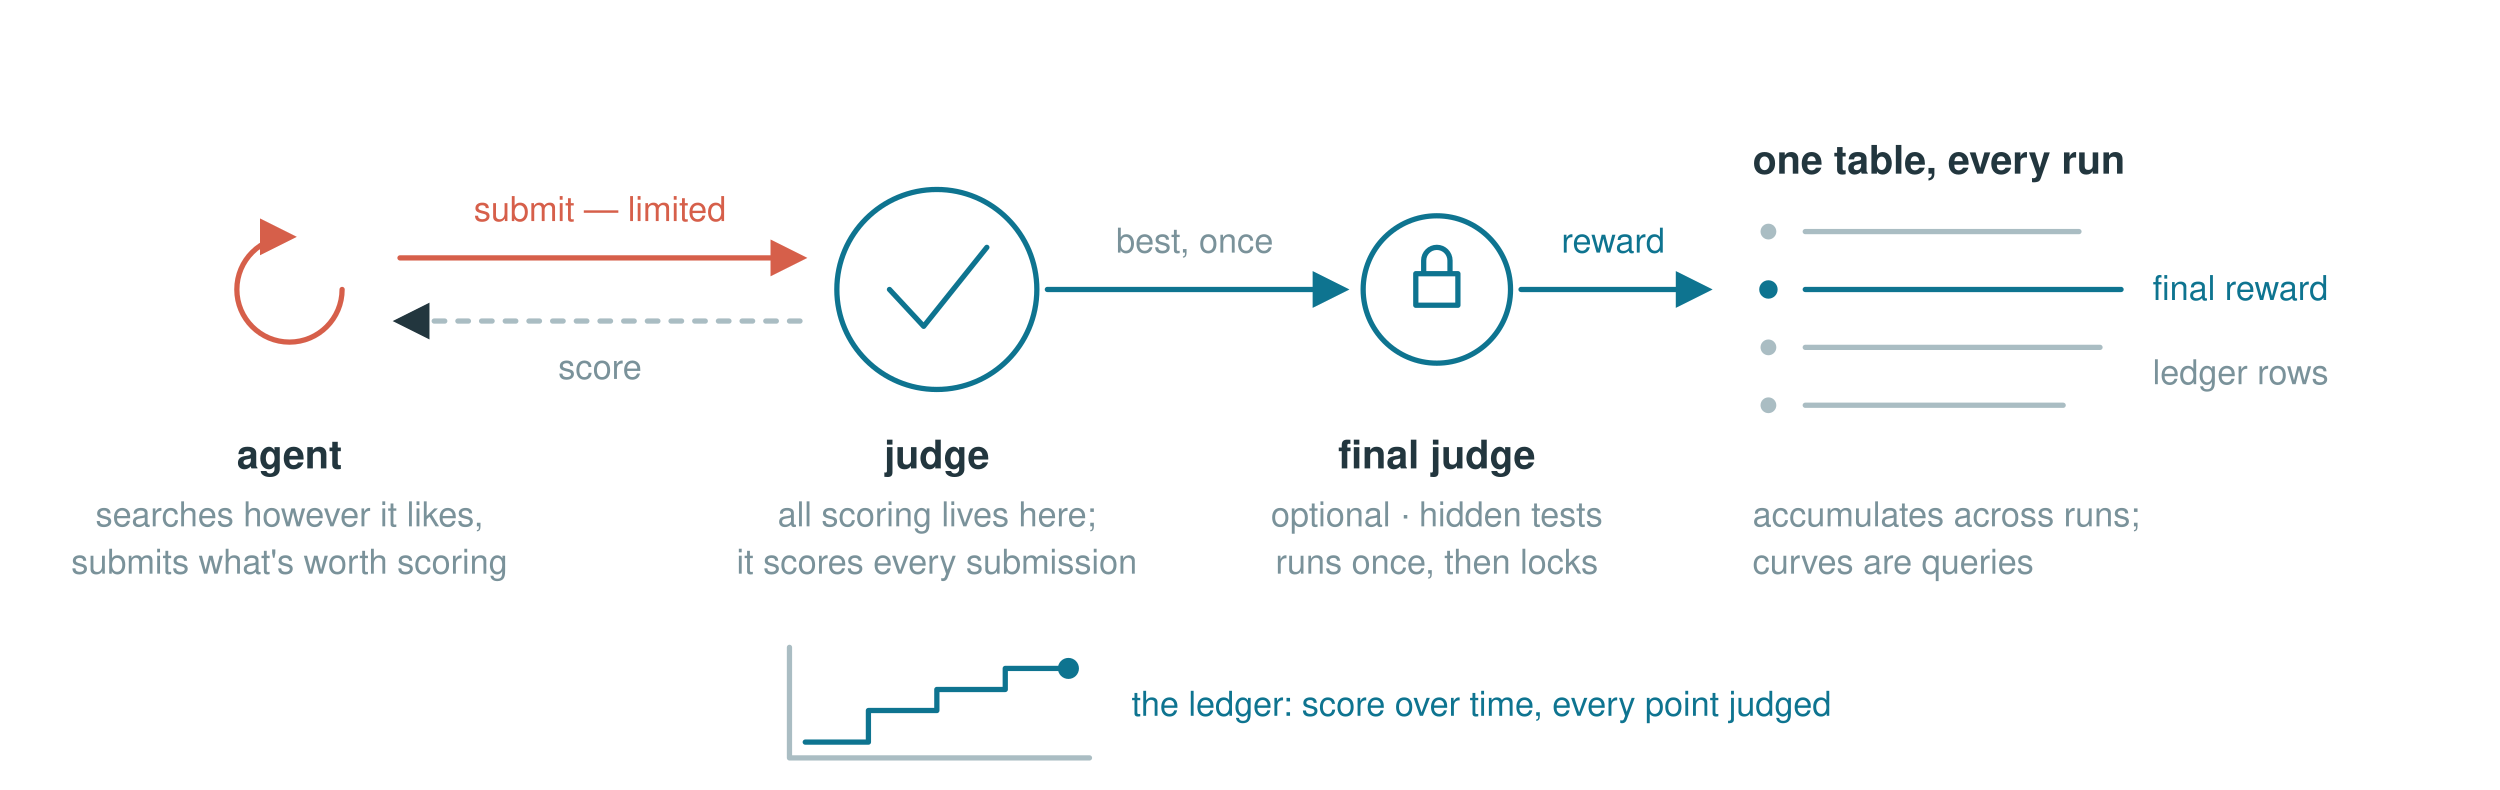
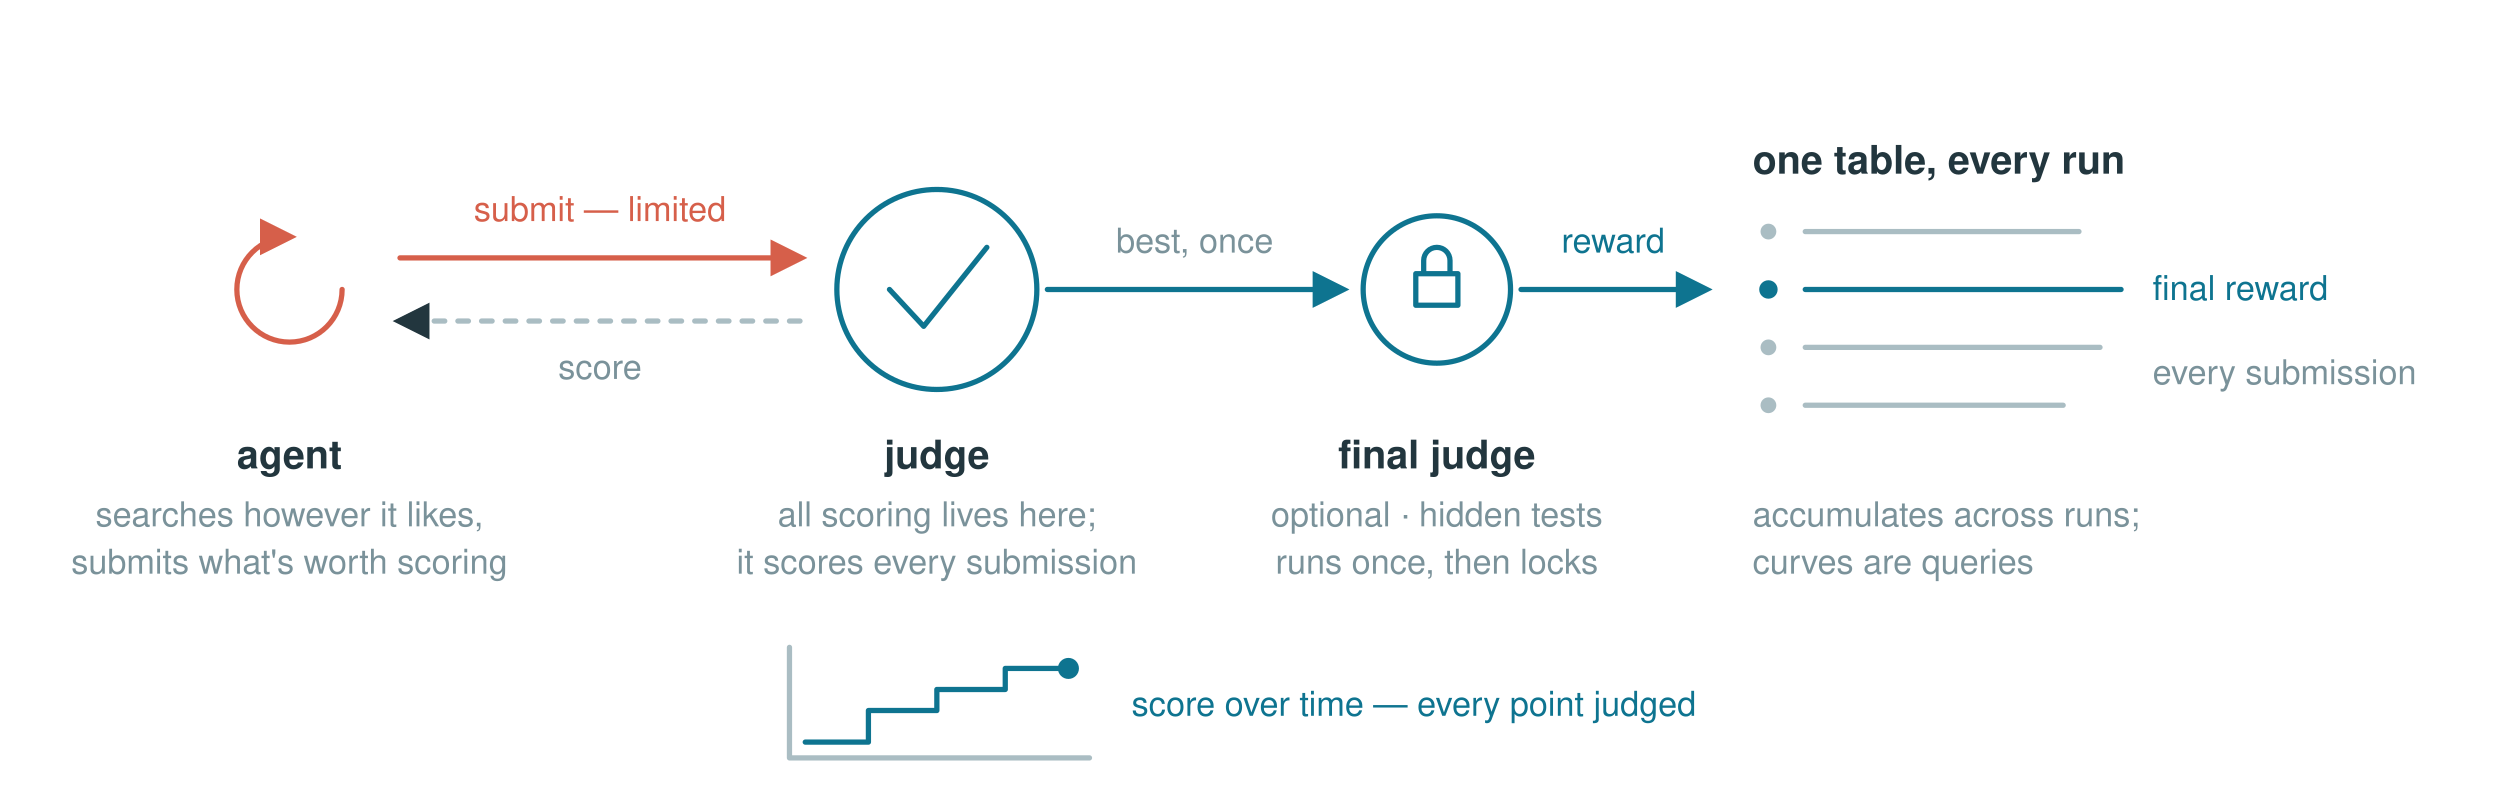
<svg xmlns="http://www.w3.org/2000/svg" viewBox="0 0 950 300" font-family="-apple-system, 'Segoe UI', Helvetica, Arial, sans-serif">
  <style>
    text { font-family: -apple-system, 'Segoe UI', Helvetica, Arial, sans-serif; fill: #22363E; }
    .m { fill: #7A929A; } .a { fill: #0E7490; } .c { fill: #D65F4A; }
    .lab { font-size: 15px; font-weight: 600; } .sm { font-size: 13px; }
    .draw { stroke: #22363E; stroke-width: 2; fill: none; stroke-linecap: round; stroke-linejoin: round; }
    .draw-f { stroke: #AABDC3; stroke-width: 2; fill: none; stroke-linecap: round; stroke-linejoin: round; }
    .draw-a { stroke: #0E7490; stroke-width: 2; fill: none; stroke-linecap: round; stroke-linejoin: round; }
    .draw-c { stroke: #D65F4A; stroke-width: 2; fill: none; stroke-linecap: round; stroke-linejoin: round; }
    .dash { stroke-dasharray: 4 5; }
  </style>
  <defs>
    <marker id="m-ink" viewBox="0 0 10 10" refX="8" refY="5" markerWidth="7" markerHeight="7" orient="auto">
      <path d="M0 0 L10 5 L0 10 z" fill="#22363E" />
    </marker>
    <marker id="m-acc" viewBox="0 0 10 10" refX="8" refY="5" markerWidth="7" markerHeight="7" orient="auto">
      <path d="M0 0 L10 5 L0 10 z" fill="#0E7490" />
    </marker>
    <marker id="m-cor" viewBox="0 0 10 10" refX="8" refY="5" markerWidth="7" markerHeight="7" orient="auto">
      <path d="M0 0 L10 5 L0 10 z" fill="#D65F4A" />
    </marker>
  </defs>
  <path d="M 130 110 A 20 20 0 1 1 110 90" class="draw-c" marker-end="url(#m-cor)" />
  <text x="110" y="178" text-anchor="middle" class="lab">agent</text>
  <text x="110" y="200" text-anchor="middle" class="sm m">searches however it likes,</text>
  <text x="110" y="218" text-anchor="middle" class="sm m">submits what's worth scoring</text>
  <path d="M 152 98 H 304" class="draw-c" marker-end="url(#m-cor)" />
  <text x="228" y="84" text-anchor="middle" class="sm c">submit — limited</text>
  <path d="M 304 122 H 152" class="draw-f dash" marker-end="url(#m-ink)" />
  <text x="228" y="144" text-anchor="middle" class="sm m">score</text>
  <circle cx="356" cy="110" r="38" class="draw-a" />
  <path d="M 338 110 l 13 14 l 24 -30" class="draw-a" />
  <text x="356" y="178" text-anchor="middle" class="lab">judge</text>
  <text x="356" y="200" text-anchor="middle" class="sm m">all scoring lives here;</text>
  <text x="356" y="218" text-anchor="middle" class="sm m">it scores every submission</text>
  <path d="M 398 110 H 510" class="draw-a" marker-end="url(#m-acc)" />
  <text x="454" y="96" text-anchor="middle" class="sm m">best, once</text>
  <circle cx="546" cy="110" r="28" class="draw-a" />
  <path d="M 538 104 h 16 v 12 h -16 z M 541 104 v -5 a 5 5 0 0 1 10 0 v 5" class="draw-a" />
  <text x="546" y="178" text-anchor="middle" class="lab">final judge</text>
  <text x="546" y="200" text-anchor="middle" class="sm m">optional · hidden tests</text>
  <text x="546" y="218" text-anchor="middle" class="sm m">runs once, then locks</text>
  <path d="M 578 110 H 648" class="draw-a" marker-end="url(#m-acc)" />
  <text x="613" y="96" text-anchor="middle" class="sm a">reward</text>
  <text x="666" y="66" class="lab">one table, every run</text>
  <circle cx="672" cy="88" r="3" fill="#AABDC3" />
  <line x1="686" y1="88" x2="790" y2="88" class="draw-f" />
  <circle cx="672" cy="110" r="3.5" fill="#0E7490" />
  <line x1="686" y1="110" x2="806" y2="110" class="draw-a" stroke-width="3" />
  <text x="818" y="114" class="sm a">final reward</text>
  <circle cx="672" cy="132" r="3" fill="#AABDC3" />
  <line x1="686" y1="132" x2="798" y2="132" class="draw-f" />
  <circle cx="672" cy="154" r="3" fill="#AABDC3" />
  <line x1="686" y1="154" x2="784" y2="154" class="draw-f" />
-   <text x="818" y="146" class="sm m">ledger rows</text>
+   <text x="818" y="146" class="sm m">every submission</text>
  <text x="666" y="200" class="sm m">accumulates across runs;</text>
  <text x="666" y="218" class="sm m">curves are queries</text>
  <path d="M 300 246 V 288 H 414" class="draw-f" />
  <polyline points="306,282 330,282 330,270 356,270 356,262 382,262 382,254 406,254" class="draw-a" />
  <circle cx="406" cy="254" r="4" fill="#0E7490" />
-   <text x="430" y="272" class="sm a">the ledger: score over time, every point judged</text>
+   <text x="430" y="272" class="sm a">score over time — every point judged</text>
</svg>
